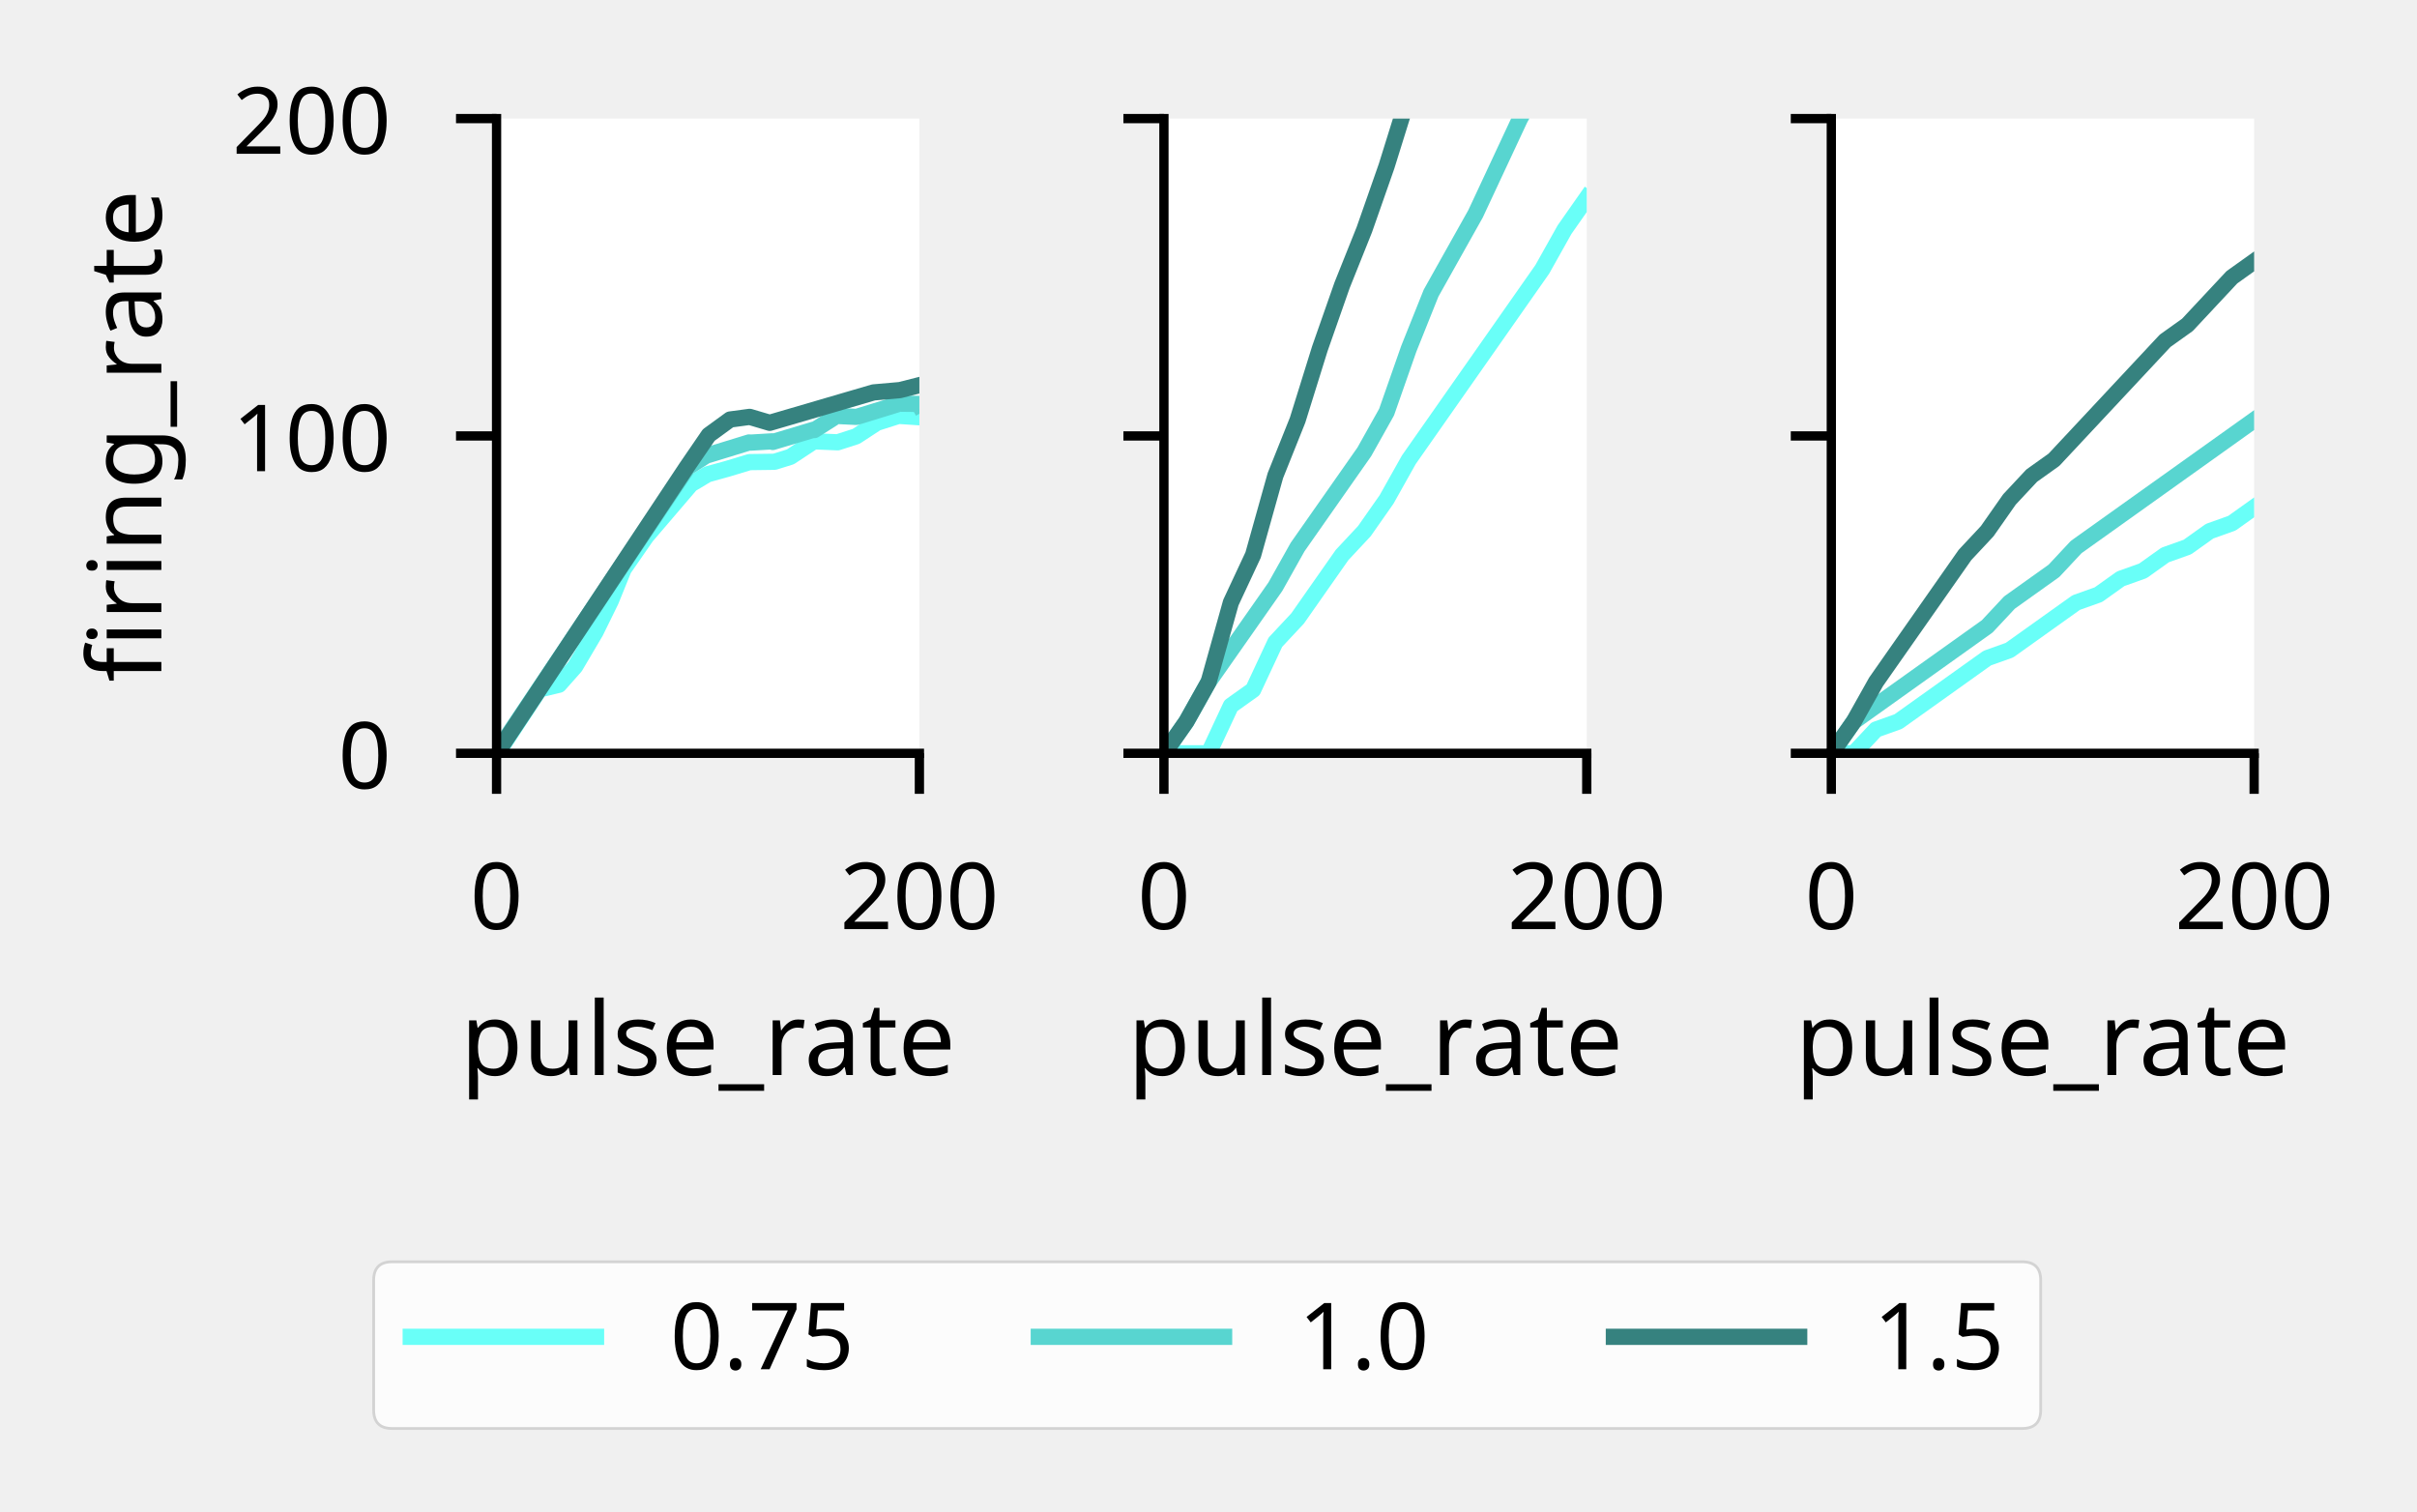
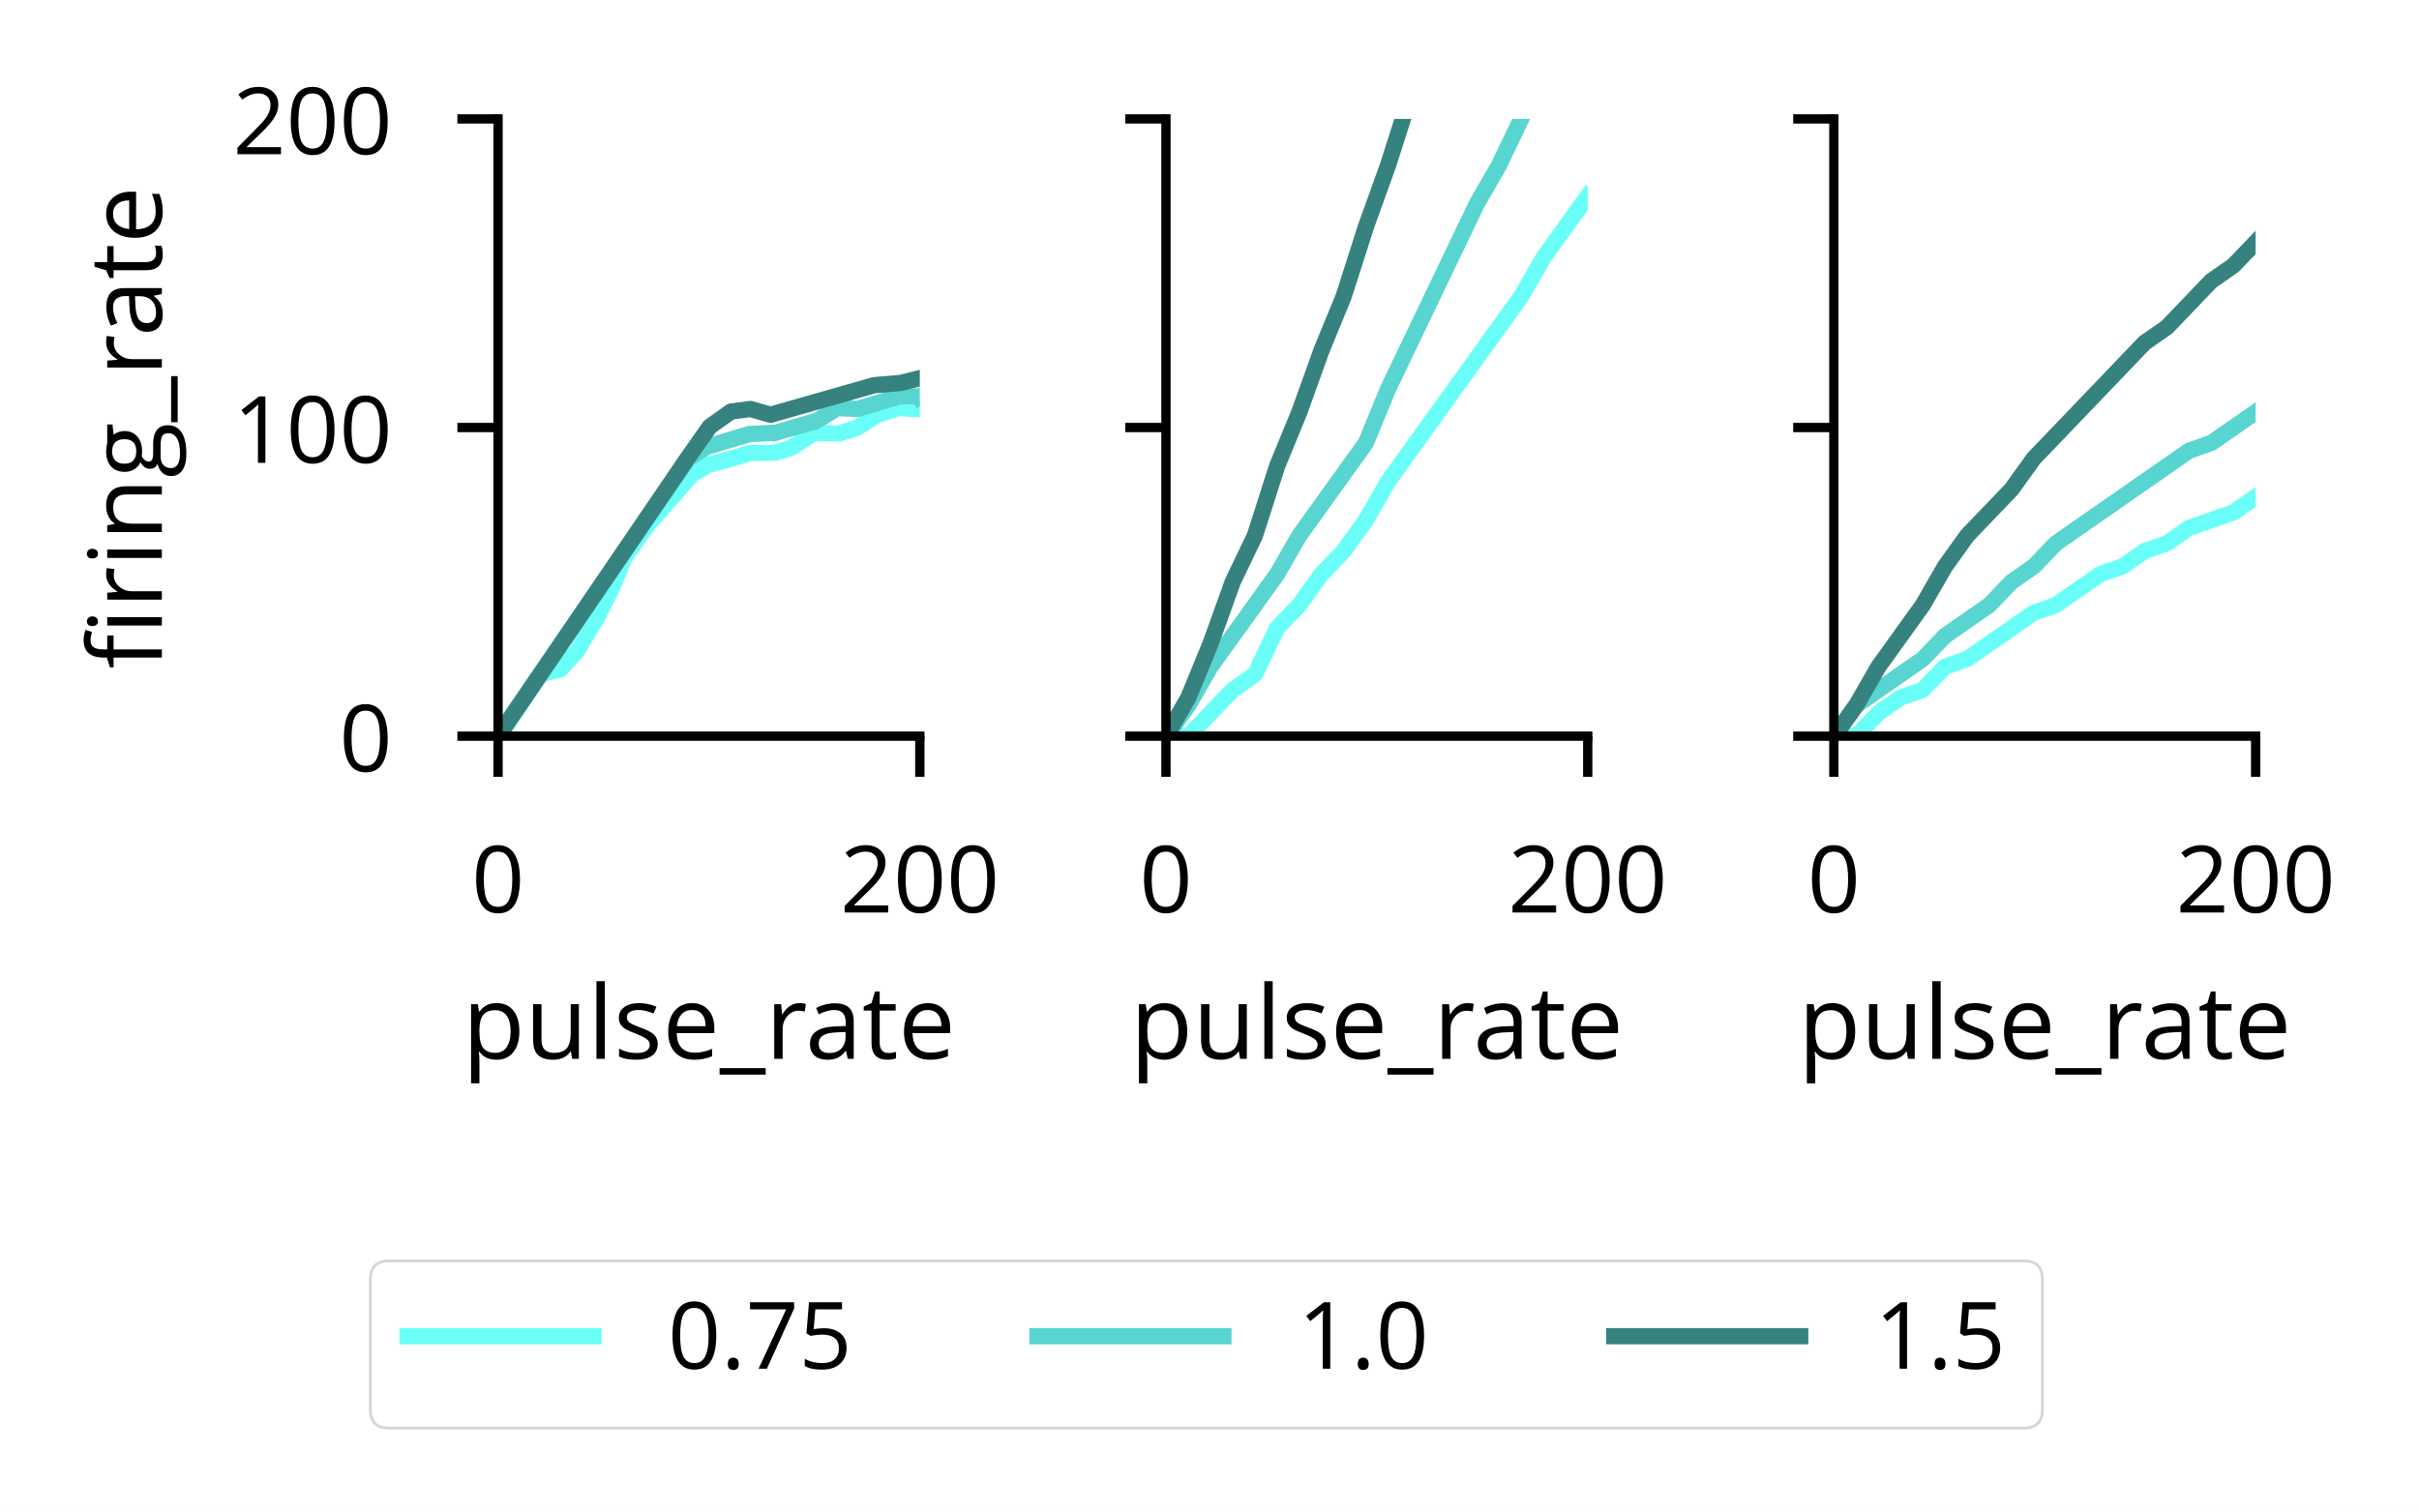
- <svg xmlns="http://www.w3.org/2000/svg" xmlns:xlink="http://www.w3.org/1999/xlink" width="208.667pt" height="130.532pt" viewBox="0 0 208.667 130.532" version="1.1">
+ <svg xmlns="http://www.w3.org/2000/svg" xmlns:xlink="http://www.w3.org/1999/xlink" width="208.215pt" height="130.152pt" viewBox="0 0 208.215 130.152" version="1.1">
  <defs>
    <style type="text/css">*{stroke-linejoin: round; stroke-linecap: butt}</style>
  </defs>
  <g id="figure_1">
    <g id="patch_1">
-       <path d="M 0 130.532  L 208.667 130.532  L 208.667 0  L 0 0  L 0 130.532  z " style="fill: none" />
+       <path d="M 0 130.152  L 208.215 130.152  L 208.215 0  L 0 0  z " style="fill: #ffffff" />
    </g>
    <g id="axes_1">
      <g id="patch_2">
-         <path d="M 42.869 65.039  L 79.374 65.039  L 79.374 10.239  L 42.869 10.239  z " style="fill: #ffffff" />
-       </g>
-       <g id="PolyCollection_1">
+         <path d="M 42.869 63.379  L 79.174 63.379  L 79.174 10.239  L 42.869 10.239  z " style="fill: #ffffff" />
+       </g>
+       <g id="PolyCollection_1" />
+       <g id="PolyCollection_2" />
+       <g id="PolyCollection_3">
        <defs>
-           <path id="m86f156f015" d="M 63.031 -94.313  L 63.031 -94.313  L 63.031 -94.313  L 63.031 -94.313  z " style="stroke: #36827f; stroke-opacity: 0.2; stroke-width: 0.24" />
+           <path id="m34b91dc301" d="M 62.921 -94.72  L 62.921 -94.72  L 62.921 -94.72  L 62.921 -94.72  z " style="stroke: #36827f; stroke-opacity: 0.2; stroke-width: 0.24" />
        </defs>
-         <g clip-path="url(#p65407c53b8)">
-           <use xlink:href="#m86f156f015" x="0" y="130.532" style="fill: #36827f; fill-opacity: 0.2; stroke: #36827f; stroke-opacity: 0.2; stroke-width: 0.24" />
+         <g clip-path="url(#p15817981fe)">
+           <use xlink:href="#m34b91dc301" x="0" y="130.152" style="fill: #36827f; fill-opacity: 0.2; stroke: #36827f; stroke-opacity: 0.2; stroke-width: 0.24" />
        </g>
      </g>
      <g id="matplotlib.axis_1">
        <g id="xtick_1">
          <g id="line2d_1">
            <defs>
-               <path id="mf948000dc2" d="M 0 0  L 0 3.5  " style="stroke: #000000; stroke-width: 0.8" />
+               <path id="m2dc02c0e36" d="M 0 0  L 0 3.5  " style="stroke: #000000; stroke-width: 0.8" />
            </defs>
            <g>
-               <use xlink:href="#mf948000dc2" x="42.869" y="65.039" style="stroke: #000000; stroke-width: 0.8" />
+               <use xlink:href="#m2dc02c0e36" x="42.869" y="63.379" style="stroke: #000000; stroke-width: 0.8" />
            </g>
          </g>
          <g id="text_1">
-             <text style="font: 8px 'sans-serif'; text-anchor: middle" x="42.869" y="80.218" transform="rotate(-0, 42.86937, 80.21813)">0</text>
+             <text style="font: 8px 'Open Sans', sans-serif; text-anchor: middle" x="42.869" y="78.558" transform="rotate(-0 42.86937 78.55813)">0</text>
          </g>
        </g>
        <g id="xtick_2">
          <g id="line2d_2">
            <g>
-               <use xlink:href="#mf948000dc2" x="79.374" y="65.039" style="stroke: #000000; stroke-width: 0.8" />
+               <use xlink:href="#m2dc02c0e36" x="79.174" y="63.379" style="stroke: #000000; stroke-width: 0.8" />
            </g>
          </g>
          <g id="text_2">
-             <text style="font: 8px 'sans-serif'; text-anchor: middle" x="79.374" y="80.218" transform="rotate(-0, 79.37354, 80.21813)">200</text>
+             <text style="font: 8px 'Open Sans', sans-serif; text-anchor: middle" x="79.174" y="78.558" transform="rotate(-0 79.17437 78.55813)">200</text>
          </g>
        </g>
        <g id="text_3">
-           <text style="font: 8.8px 'sans-serif'; text-anchor: middle" x="61.121" y="92.819" transform="rotate(-0, 61.12146, 92.8185)">pulse_rate</text>
+           <text style="font: 8.8px 'Open Sans', sans-serif; text-anchor: middle" x="61.022" y="91.159" transform="rotate(-0 61.02188 91.1585)">pulse_rate</text>
        </g>
      </g>
      <g id="matplotlib.axis_2">
        <g id="ytick_1">
          <g id="line2d_3">
            <defs>
-               <path id="m46121a3a5a" d="M 0 0  L -3.5 0  " style="stroke: #000000; stroke-width: 0.8" />
+               <path id="m04d52f38d3" d="M 0 0  L -3.5 0  " style="stroke: #000000; stroke-width: 0.8" />
            </defs>
            <g>
-               <use xlink:href="#m46121a3a5a" x="42.869" y="65.039" style="stroke: #000000; stroke-width: 0.8" />
+               <use xlink:href="#m04d52f38d3" x="42.869" y="63.379" style="stroke: #000000; stroke-width: 0.8" />
            </g>
          </g>
          <g id="text_4">
-             <text style="font: 8px 'sans-serif'; text-anchor: end" x="33.769" y="68.079" transform="rotate(-0, 33.76937, 68.07875)">0</text>
+             <text style="font: 8px 'Open Sans', sans-serif; text-anchor: end" x="33.769" y="66.419" transform="rotate(-0 33.76937 66.41875)">0</text>
          </g>
        </g>
        <g id="ytick_2">
          <g id="line2d_4">
            <g>
-               <use xlink:href="#m46121a3a5a" x="42.869" y="37.639" style="stroke: #000000; stroke-width: 0.8" />
+               <use xlink:href="#m04d52f38d3" x="42.869" y="36.809" style="stroke: #000000; stroke-width: 0.8" />
            </g>
          </g>
          <g id="text_5">
-             <text style="font: 8px 'sans-serif'; text-anchor: end" x="33.769" y="40.679" transform="rotate(-0, 33.76937, 40.67875)">100</text>
+             <text style="font: 8px 'Open Sans', sans-serif; text-anchor: end" x="33.769" y="39.849" transform="rotate(-0 33.76937 39.84875)">100</text>
          </g>
        </g>
        <g id="ytick_3">
          <g id="line2d_5">
            <g>
-               <use xlink:href="#m46121a3a5a" x="42.869" y="10.239" style="stroke: #000000; stroke-width: 0.8" />
+               <use xlink:href="#m04d52f38d3" x="42.869" y="10.239" style="stroke: #000000; stroke-width: 0.8" />
            </g>
          </g>
          <g id="text_6">
-             <text style="font: 8px 'sans-serif'; text-anchor: end" x="33.769" y="13.279" transform="rotate(-0, 33.76937, 13.27875)">200</text>
+             <text style="font: 8px 'Open Sans', sans-serif; text-anchor: end" x="33.769" y="13.279" transform="rotate(-0 33.76937 13.27875)">200</text>
          </g>
        </g>
        <g id="text_7">
-           <text style="font: 8.8px 'sans-serif'; text-anchor: middle" x="13.933" y="37.639" transform="rotate(-90, 13.93337, 37.63938)">firing_rate</text>
+           <text style="font: 8.8px 'Open Sans', sans-serif; text-anchor: middle" x="13.933" y="36.809" transform="rotate(-90 13.93337 36.80938)">firing_rate</text>
        </g>
      </g>
      <g id="line2d_6">
-         <path d="M 42.959 65.023  L 46.586 59.519  L 48.259 59.12  L 49.65 57.551  L 51.416 54.556  L 52.732 51.876  L 53.841 49.138  L 55.795 46.315  L 59.648 41.809  L 61.077 40.953  L 62.825 40.468  L 64.704 39.898  L 66.865 39.869  L 68.237 39.441  L 70.267 38.101  L 72.316 38.187  L 73.913 37.673  L 75.699 36.504  L 77.578 35.905  L 79.307 36.019  " clip-path="url(#p65407c53b8)" style="fill: none; stroke: #69fff8; stroke-width: 1.4; stroke-linecap: square" />
+         <path d="M 42.958 63.363  L 46.566 58.026  L 48.229 57.639  L 49.613 56.118  L 51.37 53.214  L 52.678 50.614  L 53.781 47.96  L 55.725 45.222  L 59.557 40.852  L 60.977 40.023  L 62.716 39.552  L 64.585 38.999  L 66.734 38.972  L 68.099 38.557  L 70.118 37.257  L 72.155 37.34  L 73.744 36.842  L 75.52 35.708  L 77.389 35.128  L 79.109 35.238  " clip-path="url(#p15817981fe)" style="fill: none; stroke: #69fff8; stroke-width: 1.4; stroke-linecap: square" />
      </g>
      <g id="line2d_7">
-         <path d="M 42.884 65.023  L 42.978 64.803  L 59.348 40.383  L 59.426 40.32  L 61.08 39.26  L 61.095 39.299  L 64.675 38.199  L 64.798 38.215  L 66.68 38.103  L 66.715 38.158  L 70.275 37.091  L 70.305 37.131  L 71.961 36.079  L 72.109 35.905  L 73.876 35.991  L 73.997 35.982  L 77.433 34.922  L 77.484 34.85  L 79.31 34.874  L 79.345 34.936  " clip-path="url(#p65407c53b8)" style="fill: none; stroke: #58d5d0; stroke-width: 1.4; stroke-linecap: square" />
+         <path d="M 42.883 63.363  L 42.977 63.151  L 59.258 39.47  L 59.336 39.409  L 60.981 38.381  L 60.996 38.419  L 64.556 37.352  L 64.678 37.368  L 66.55 37.259  L 66.585 37.312  L 70.125 36.277  L 70.155 36.317  L 71.802 35.296  L 71.95 35.128  L 73.707 35.211  L 73.827 35.202  L 77.245 34.174  L 77.295 34.104  L 79.111 34.128  L 79.146 34.187  " clip-path="url(#p15817981fe)" style="fill: none; stroke: #58d5d0; stroke-width: 1.4; stroke-linecap: square" />
      </g>
      <g id="line2d_8">
-         <path d="M 42.902 65.023  L 59.254 40.383  L 61.189 37.559  L 63.031 36.219  L 64.723 35.991  L 66.452 36.504  L 75.417 33.88  L 77.691 33.681  L 79.383 33.253  " clip-path="url(#p65407c53b8)" style="fill: none; stroke: #36827f; stroke-width: 1.4; stroke-linecap: square" />
+         <path d="M 42.902 63.363  L 59.164 39.47  L 61.089 36.732  L 62.921 35.432  L 64.604 35.211  L 66.323 35.708  L 75.239 33.164  L 77.501 32.971  L 79.183 32.556  " clip-path="url(#p15817981fe)" style="fill: none; stroke: #36827f; stroke-width: 1.4; stroke-linecap: square" />
      </g>
      <g id="line2d_9" />
      <g id="line2d_10" />
      <g id="line2d_11" />
      <g id="patch_3">
-         <path d="M 42.869 65.039  L 42.869 10.239  " style="fill: none; stroke: #000000; stroke-width: 0.8; stroke-linejoin: miter; stroke-linecap: square" />
+         <path d="M 42.869 63.379  L 42.869 10.239  " style="fill: none; stroke: #000000; stroke-width: 0.8; stroke-linejoin: miter; stroke-linecap: square" />
      </g>
      <g id="patch_4">
-         <path d="M 42.869 65.039  L 79.374 65.039  " style="fill: none; stroke: #000000; stroke-width: 0.8; stroke-linejoin: miter; stroke-linecap: square" />
+         <path d="M 42.869 63.379  L 79.174 63.379  " style="fill: none; stroke: #000000; stroke-width: 0.8; stroke-linejoin: miter; stroke-linecap: square" />
      </g>
    </g>
    <g id="axes_2">
      <g id="patch_5">
-         <path d="M 100.486 65.039  L 136.99 65.039  L 136.99 10.239  L 100.486 10.239  z " style="fill: #ffffff" />
-       </g>
+         <path d="M 100.359 63.379  L 136.664 63.379  L 136.664 10.239  L 100.359 10.239  z " style="fill: #ffffff" />
+       </g>
+       <g id="PolyCollection_4" />
+       <g id="PolyCollection_5" />
+       <g id="PolyCollection_6" />
      <g id="matplotlib.axis_3">
        <g id="xtick_3">
          <g id="line2d_12">
            <g>
-               <use xlink:href="#mf948000dc2" x="100.486" y="65.039" style="stroke: #000000; stroke-width: 0.8" />
+               <use xlink:href="#m2dc02c0e36" x="100.359" y="63.379" style="stroke: #000000; stroke-width: 0.8" />
            </g>
          </g>
          <g id="text_8">
-             <text style="font: 8px 'sans-serif'; text-anchor: middle" x="100.486" y="80.218" transform="rotate(-0, 100.486, 80.21813)">0</text>
+             <text style="font: 8px 'Open Sans', sans-serif; text-anchor: middle" x="100.359" y="78.558" transform="rotate(-0 100.3594 78.55813)">0</text>
          </g>
        </g>
        <g id="xtick_4">
          <g id="line2d_13">
            <g>
-               <use xlink:href="#mf948000dc2" x="136.99" y="65.039" style="stroke: #000000; stroke-width: 0.8" />
+               <use xlink:href="#m2dc02c0e36" x="136.664" y="63.379" style="stroke: #000000; stroke-width: 0.8" />
            </g>
          </g>
          <g id="text_9">
-             <text style="font: 8px 'sans-serif'; text-anchor: middle" x="136.99" y="80.218" transform="rotate(-0, 136.9902, 80.21813)">200</text>
+             <text style="font: 8px 'Open Sans', sans-serif; text-anchor: middle" x="136.664" y="78.558" transform="rotate(-0 136.6644 78.55813)">200</text>
          </g>
        </g>
        <g id="text_10">
-           <text style="font: 8.8px 'sans-serif'; text-anchor: middle" x="118.738" y="92.819" transform="rotate(-0, 118.7381, 92.8185)">pulse_rate</text>
+           <text style="font: 8.8px 'Open Sans', sans-serif; text-anchor: middle" x="118.512" y="91.159" transform="rotate(-0 118.5119 91.1585)">pulse_rate</text>
        </g>
      </g>
      <g id="matplotlib.axis_4">
        <g id="ytick_4">
          <g id="line2d_14">
            <g>
-               <use xlink:href="#m46121a3a5a" x="100.486" y="65.039" style="stroke: #000000; stroke-width: 0.8" />
+               <use xlink:href="#m04d52f38d3" x="100.359" y="63.379" style="stroke: #000000; stroke-width: 0.8" />
            </g>
          </g>
        </g>
        <g id="ytick_5">
          <g id="line2d_15">
            <g>
-               <use xlink:href="#m46121a3a5a" x="100.486" y="37.639" style="stroke: #000000; stroke-width: 0.8" />
+               <use xlink:href="#m04d52f38d3" x="100.359" y="36.809" style="stroke: #000000; stroke-width: 0.8" />
            </g>
          </g>
        </g>
        <g id="ytick_6">
          <g id="line2d_16">
            <g>
-               <use xlink:href="#m46121a3a5a" x="100.486" y="10.239" style="stroke: #000000; stroke-width: 0.8" />
+               <use xlink:href="#m04d52f38d3" x="100.359" y="10.239" style="stroke: #000000; stroke-width: 0.8" />
            </g>
          </g>
        </g>
      </g>
      <g id="line2d_17">
-         <path d="M 100.504 65.039  L 102.425 65.039  L 104.345 65.039  L 106.265 60.929  L 108.186 59.559  L 110.106 55.449  L 112.026 53.394  L 113.946 50.654  L 115.867 47.914  L 117.787 45.859  L 119.707 43.119  L 121.628 39.694  L 123.548 36.954  L 125.468 34.214  L 127.389 31.474  L 129.309 28.734  L 131.229 25.994  L 133.15 23.254  L 135.07 19.829  L 136.99 17.089  " clip-path="url(#p6e87c3df0f)" style="fill: none; stroke: #69fff8; stroke-width: 1.4; stroke-linecap: square" />
+         <path d="M 100.378 63.379  L 102.287 63.379  L 104.197 61.387  L 106.107 59.394  L 108.017 58.065  L 109.927 54.08  L 111.837 52.087  L 113.746 49.43  L 115.656 47.437  L 117.566 44.78  L 119.476 41.459  L 121.386 38.802  L 123.296 36.145  L 125.205 33.488  L 127.115 30.831  L 129.025 28.174  L 130.935 25.517  L 132.845 22.196  L 134.755 19.539  L 136.664 16.882  " clip-path="url(#p26f8869cf5)" style="fill: none; stroke: #69fff8; stroke-width: 1.4; stroke-linecap: square" />
      </g>
      <g id="line2d_18">
-         <path d="M 100.504 65.039  L 102.425 62.299  L 104.345 58.874  L 106.265 56.134  L 108.186 53.394  L 110.106 50.654  L 112.026 47.229  L 113.946 44.489  L 115.867 41.749  L 117.787 39.009  L 119.707 35.584  L 121.628 30.104  L 123.548 25.309  L 125.468 21.884  L 127.389 18.459  L 129.309 14.349  L 131.229 10.239  L 133.15 6.814  L 135.07 2.704  L 136.801 -1  " clip-path="url(#p6e87c3df0f)" style="fill: none; stroke: #58d5d0; stroke-width: 1.4; stroke-linecap: square" />
+         <path d="M 100.378 63.379  L 102.287 60.722  L 104.197 57.401  L 106.107 54.744  L 108.017 52.087  L 109.927 49.43  L 111.837 46.109  L 113.746 43.452  L 115.656 40.795  L 117.566 38.138  L 119.476 33.488  L 121.386 29.503  L 123.296 25.517  L 125.205 21.532  L 127.115 17.546  L 129.025 14.225  L 130.935 10.239  L 132.845 6.254  L 134.755 2.933  L 136.639 -1  " clip-path="url(#p26f8869cf5)" style="fill: none; stroke: #58d5d0; stroke-width: 1.4; stroke-linecap: square" />
      </g>
      <g id="line2d_19">
-         <path d="M 100.504 65.039  L 102.425 62.299  L 104.345 58.874  L 106.265 52.024  L 108.186 47.914  L 110.106 41.064  L 112.026 36.269  L 113.946 30.104  L 115.867 24.624  L 117.787 19.829  L 119.707 14.349  L 121.628 8.184  L 123.548 2.704  L 125.032 -1  " clip-path="url(#p6e87c3df0f)" style="fill: none; stroke: #36827f; stroke-width: 1.4; stroke-linecap: square" />
+         <path d="M 100.378 63.379  L 102.287 60.058  L 104.197 55.408  L 106.107 50.094  L 108.017 46.109  L 109.927 40.131  L 111.837 35.481  L 113.746 30.167  L 115.656 25.517  L 117.566 19.539  L 119.476 14.225  L 121.386 8.247  L 123.296 2.933  L 124.709 -1  " clip-path="url(#p26f8869cf5)" style="fill: none; stroke: #36827f; stroke-width: 1.4; stroke-linecap: square" />
      </g>
      <g id="patch_6">
-         <path d="M 100.486 65.039  L 100.486 10.239  " style="fill: none; stroke: #000000; stroke-width: 0.8; stroke-linejoin: miter; stroke-linecap: square" />
+         <path d="M 100.359 63.379  L 100.359 10.239  " style="fill: none; stroke: #000000; stroke-width: 0.8; stroke-linejoin: miter; stroke-linecap: square" />
      </g>
      <g id="patch_7">
-         <path d="M 100.486 65.039  L 136.99 65.039  " style="fill: none; stroke: #000000; stroke-width: 0.8; stroke-linejoin: miter; stroke-linecap: square" />
+         <path d="M 100.359 63.379  L 136.664 63.379  " style="fill: none; stroke: #000000; stroke-width: 0.8; stroke-linejoin: miter; stroke-linecap: square" />
      </g>
    </g>
    <g id="axes_3">
      <g id="patch_8">
-         <path d="M 158.103 65.039  L 194.607 65.039  L 194.607 10.239  L 158.103 10.239  z " style="fill: #ffffff" />
-       </g>
+         <path d="M 157.849 63.379  L 194.154 63.379  L 194.154 10.239  L 157.849 10.239  z " style="fill: #ffffff" />
+       </g>
+       <g id="PolyCollection_7" />
+       <g id="PolyCollection_8" />
+       <g id="PolyCollection_9" />
      <g id="matplotlib.axis_5">
        <g id="xtick_5">
          <g id="line2d_20">
            <g>
-               <use xlink:href="#mf948000dc2" x="158.103" y="65.039" style="stroke: #000000; stroke-width: 0.8" />
+               <use xlink:href="#m2dc02c0e36" x="157.849" y="63.379" style="stroke: #000000; stroke-width: 0.8" />
            </g>
          </g>
          <g id="text_11">
-             <text style="font: 8px 'sans-serif'; text-anchor: middle" x="158.103" y="80.218" transform="rotate(-0, 158.1027, 80.21813)">0</text>
+             <text style="font: 8px 'Open Sans', sans-serif; text-anchor: middle" x="157.849" y="78.558" transform="rotate(-0 157.8494 78.55813)">0</text>
          </g>
        </g>
        <g id="xtick_6">
          <g id="line2d_21">
            <g>
-               <use xlink:href="#mf948000dc2" x="194.607" y="65.039" style="stroke: #000000; stroke-width: 0.8" />
+               <use xlink:href="#m2dc02c0e36" x="194.154" y="63.379" style="stroke: #000000; stroke-width: 0.8" />
            </g>
          </g>
          <g id="text_12">
-             <text style="font: 8px 'sans-serif'; text-anchor: middle" x="194.607" y="80.218" transform="rotate(-0, 194.6069, 80.21813)">200</text>
+             <text style="font: 8px 'Open Sans', sans-serif; text-anchor: middle" x="194.154" y="78.558" transform="rotate(-0 194.1544 78.55813)">200</text>
          </g>
        </g>
        <g id="text_13">
-           <text style="font: 8.8px 'sans-serif'; text-anchor: middle" x="176.355" y="92.819" transform="rotate(-0, 176.3548, 92.8185)">pulse_rate</text>
+           <text style="font: 8.8px 'Open Sans', sans-serif; text-anchor: middle" x="176.002" y="91.159" transform="rotate(-0 176.0019 91.1585)">pulse_rate</text>
        </g>
      </g>
      <g id="matplotlib.axis_6">
        <g id="ytick_7">
          <g id="line2d_22">
            <g>
-               <use xlink:href="#m46121a3a5a" x="158.103" y="65.039" style="stroke: #000000; stroke-width: 0.8" />
+               <use xlink:href="#m04d52f38d3" x="157.849" y="63.379" style="stroke: #000000; stroke-width: 0.8" />
            </g>
          </g>
        </g>
        <g id="ytick_8">
          <g id="line2d_23">
            <g>
-               <use xlink:href="#m46121a3a5a" x="158.103" y="37.639" style="stroke: #000000; stroke-width: 0.8" />
+               <use xlink:href="#m04d52f38d3" x="157.849" y="36.809" style="stroke: #000000; stroke-width: 0.8" />
            </g>
          </g>
        </g>
        <g id="ytick_9">
          <g id="line2d_24">
            <g>
-               <use xlink:href="#m46121a3a5a" x="158.103" y="10.239" style="stroke: #000000; stroke-width: 0.8" />
+               <use xlink:href="#m04d52f38d3" x="157.849" y="10.239" style="stroke: #000000; stroke-width: 0.8" />
            </g>
          </g>
        </g>
      </g>
      <g id="line2d_25">
-         <path d="M 158.121 65.039  L 160.041 65.039  L 161.962 62.984  L 163.882 62.299  L 165.802 60.929  L 167.723 59.559  L 169.643 58.189  L 171.563 56.819  L 173.483 56.134  L 175.404 54.764  L 177.324 53.394  L 179.244 52.024  L 181.165 51.339  L 183.085 49.969  L 185.005 49.284  L 186.926 47.914  L 188.846 47.229  L 190.766 45.859  L 192.687 45.174  L 194.607 43.804  " clip-path="url(#p3fbcb0596f)" style="fill: none; stroke: #69fff8; stroke-width: 1.4; stroke-linecap: square" />
+         <path d="M 157.868 63.379  L 159.777 63.379  L 161.687 61.387  L 163.597 60.058  L 165.507 59.394  L 167.417 57.401  L 169.327 56.737  L 171.236 55.408  L 173.146 54.08  L 175.056 52.751  L 176.966 52.087  L 178.876 50.759  L 180.786 49.43  L 182.695 48.766  L 184.605 47.437  L 186.515 46.773  L 188.425 45.445  L 190.335 44.78  L 192.245 44.116  L 194.154 42.788  " clip-path="url(#pff517529e0)" style="fill: none; stroke: #69fff8; stroke-width: 1.4; stroke-linecap: square" />
      </g>
      <g id="line2d_26">
-         <path d="M 158.121 65.039  L 160.041 62.299  L 161.962 60.929  L 163.882 59.559  L 165.802 58.189  L 167.723 56.819  L 169.643 55.449  L 171.563 54.079  L 173.483 52.024  L 175.404 50.654  L 177.324 49.284  L 179.244 47.229  L 181.165 45.859  L 183.085 44.489  L 185.005 43.119  L 186.926 41.749  L 188.846 40.379  L 190.766 39.009  L 192.687 37.639  L 194.607 36.269  " clip-path="url(#p3fbcb0596f)" style="fill: none; stroke: #58d5d0; stroke-width: 1.4; stroke-linecap: square" />
+         <path d="M 157.868 63.379  L 159.777 60.722  L 161.687 59.394  L 163.597 58.065  L 165.507 56.737  L 167.417 54.744  L 169.327 53.416  L 171.236 52.087  L 173.146 50.094  L 175.056 48.766  L 176.966 46.773  L 178.876 45.445  L 180.786 44.116  L 182.695 42.788  L 184.605 41.459  L 186.515 40.131  L 188.425 38.802  L 190.335 38.138  L 192.245 36.809  L 194.154 35.481  " clip-path="url(#pff517529e0)" style="fill: none; stroke: #58d5d0; stroke-width: 1.4; stroke-linecap: square" />
      </g>
      <g id="line2d_27">
-         <path d="M 158.121 65.039  L 160.041 62.299  L 161.962 58.874  L 163.882 56.134  L 165.802 53.394  L 167.723 50.654  L 169.643 47.914  L 171.563 45.859  L 173.483 43.119  L 175.404 41.064  L 177.324 39.694  L 179.244 37.639  L 181.165 35.584  L 183.085 33.529  L 185.005 31.474  L 186.926 29.419  L 188.846 28.049  L 190.766 25.994  L 192.687 23.939  L 194.607 22.569  " clip-path="url(#p3fbcb0596f)" style="fill: none; stroke: #36827f; stroke-width: 1.4; stroke-linecap: square" />
+         <path d="M 157.868 63.379  L 159.777 60.722  L 161.687 57.401  L 163.597 54.744  L 165.507 52.087  L 167.417 48.766  L 169.327 46.109  L 171.236 44.116  L 173.146 42.123  L 175.056 39.466  L 176.966 37.474  L 178.876 35.481  L 180.786 33.488  L 182.695 31.495  L 184.605 29.503  L 186.515 28.174  L 188.425 26.181  L 190.335 24.189  L 192.245 22.86  L 194.154 20.867  " clip-path="url(#pff517529e0)" style="fill: none; stroke: #36827f; stroke-width: 1.4; stroke-linecap: square" />
      </g>
      <g id="patch_9">
-         <path d="M 158.103 65.039  L 158.103 10.239  " style="fill: none; stroke: #000000; stroke-width: 0.8; stroke-linejoin: miter; stroke-linecap: square" />
+         <path d="M 157.849 63.379  L 157.849 10.239  " style="fill: none; stroke: #000000; stroke-width: 0.8; stroke-linejoin: miter; stroke-linecap: square" />
      </g>
      <g id="patch_10">
-         <path d="M 158.103 65.039  L 194.607 65.039  " style="fill: none; stroke: #000000; stroke-width: 0.8; stroke-linejoin: miter; stroke-linecap: square" />
+         <path d="M 157.849 63.379  L 194.154 63.379  " style="fill: none; stroke: #000000; stroke-width: 0.8; stroke-linejoin: miter; stroke-linecap: square" />
      </g>
    </g>
    <g id="legend_1">
      <g id="patch_11">
-         <path d="M 33.859 123.332  L 174.579 123.332  Q 176.179 123.332 176.179 121.732  L 176.179 110.539  Q 176.179 108.939 174.579 108.939  L 33.859 108.939  Q 32.259 108.939 32.259 110.539  L 32.259 121.732  Q 32.259 123.332 33.859 123.332  z " style="fill: #ffffff; opacity: 0.8; stroke: #cccccc; stroke-width: 0.24; stroke-linejoin: miter" />
+         <path d="M 33.479 122.952  L 174.199 122.952  Q 175.799 122.952 175.799 121.352  L 175.799 110.159  Q 175.799 108.559 174.199 108.559  L 33.479 108.559  Q 31.879 108.559 31.879 110.159  L 31.879 121.352  Q 31.879 122.952 33.479 122.952  z " style="fill: #ffffff; opacity: 0.8; stroke: #cccccc; stroke-width: 0.24; stroke-linejoin: miter" />
      </g>
      <g id="line2d_28">
-         <path d="M 35.459 115.418  L 43.459 115.418  L 51.459 115.418  " style="fill: none; stroke: #69fff8; stroke-width: 1.4; stroke-linecap: square" />
+         <path d="M 35.079 115.038  L 43.079 115.038  L 51.079 115.038  " style="fill: none; stroke: #69fff8; stroke-width: 1.4; stroke-linecap: square" />
      </g>
      <g id="text_14">
-         <text style="font: 8px 'sans-serif'; text-anchor: start" x="57.859" y="118.218" transform="rotate(-0, 57.85938, 118.2181)">0.75</text>
+         <text style="font: 8px 'Open Sans', sans-serif; text-anchor: start" x="57.479" y="117.838" transform="rotate(-0 57.47937 117.8381)">0.75</text>
      </g>
      <g id="line2d_29">
-         <path d="M 89.682 115.418  L 97.682 115.418  L 105.682 115.418  " style="fill: none; stroke: #58d5d0; stroke-width: 1.4; stroke-linecap: square" />
+         <path d="M 89.302 115.038  L 97.302 115.038  L 105.302 115.038  " style="fill: none; stroke: #58d5d0; stroke-width: 1.4; stroke-linecap: square" />
      </g>
      <g id="text_15">
-         <text style="font: 8px 'sans-serif'; text-anchor: start" x="112.082" y="118.218" transform="rotate(-0, 112.0819, 118.2181)">1.0</text>
+         <text style="font: 8px 'Open Sans', sans-serif; text-anchor: start" x="111.702" y="117.838" transform="rotate(-0 111.7019 117.8381)">1.0</text>
      </g>
      <g id="line2d_30">
-         <path d="M 139.331 115.418  L 147.331 115.418  L 155.331 115.418  " style="fill: none; stroke: #36827f; stroke-width: 1.4; stroke-linecap: square" />
+         <path d="M 138.951 115.038  L 146.951 115.038  L 154.951 115.038  " style="fill: none; stroke: #36827f; stroke-width: 1.4; stroke-linecap: square" />
      </g>
      <g id="text_16">
-         <text style="font: 8px 'sans-serif'; text-anchor: start" x="161.731" y="118.218" transform="rotate(-0, 161.7306, 118.2181)">1.5</text>
+         <text style="font: 8px 'Open Sans', sans-serif; text-anchor: start" x="161.351" y="117.838" transform="rotate(-0 161.3506 117.8381)">1.5</text>
      </g>
    </g>
  </g>
  <defs>
-     <clipPath id="p65407c53b8">
-       <rect x="42.869" y="10.239" width="36.504" height="54.8" />
+     <clipPath id="p15817981fe">
+       <rect x="42.869" y="10.239" width="36.305" height="53.14" />
    </clipPath>
-     <clipPath id="p6e87c3df0f">
-       <rect x="100.486" y="10.239" width="36.504" height="54.8" />
+     <clipPath id="p26f8869cf5">
+       <rect x="100.359" y="10.239" width="36.305" height="53.14" />
    </clipPath>
-     <clipPath id="p3fbcb0596f">
-       <rect x="158.103" y="10.239" width="36.504" height="54.8" />
+     <clipPath id="pff517529e0">
+       <rect x="157.849" y="10.239" width="36.305" height="53.14" />
    </clipPath>
  </defs>
</svg>
